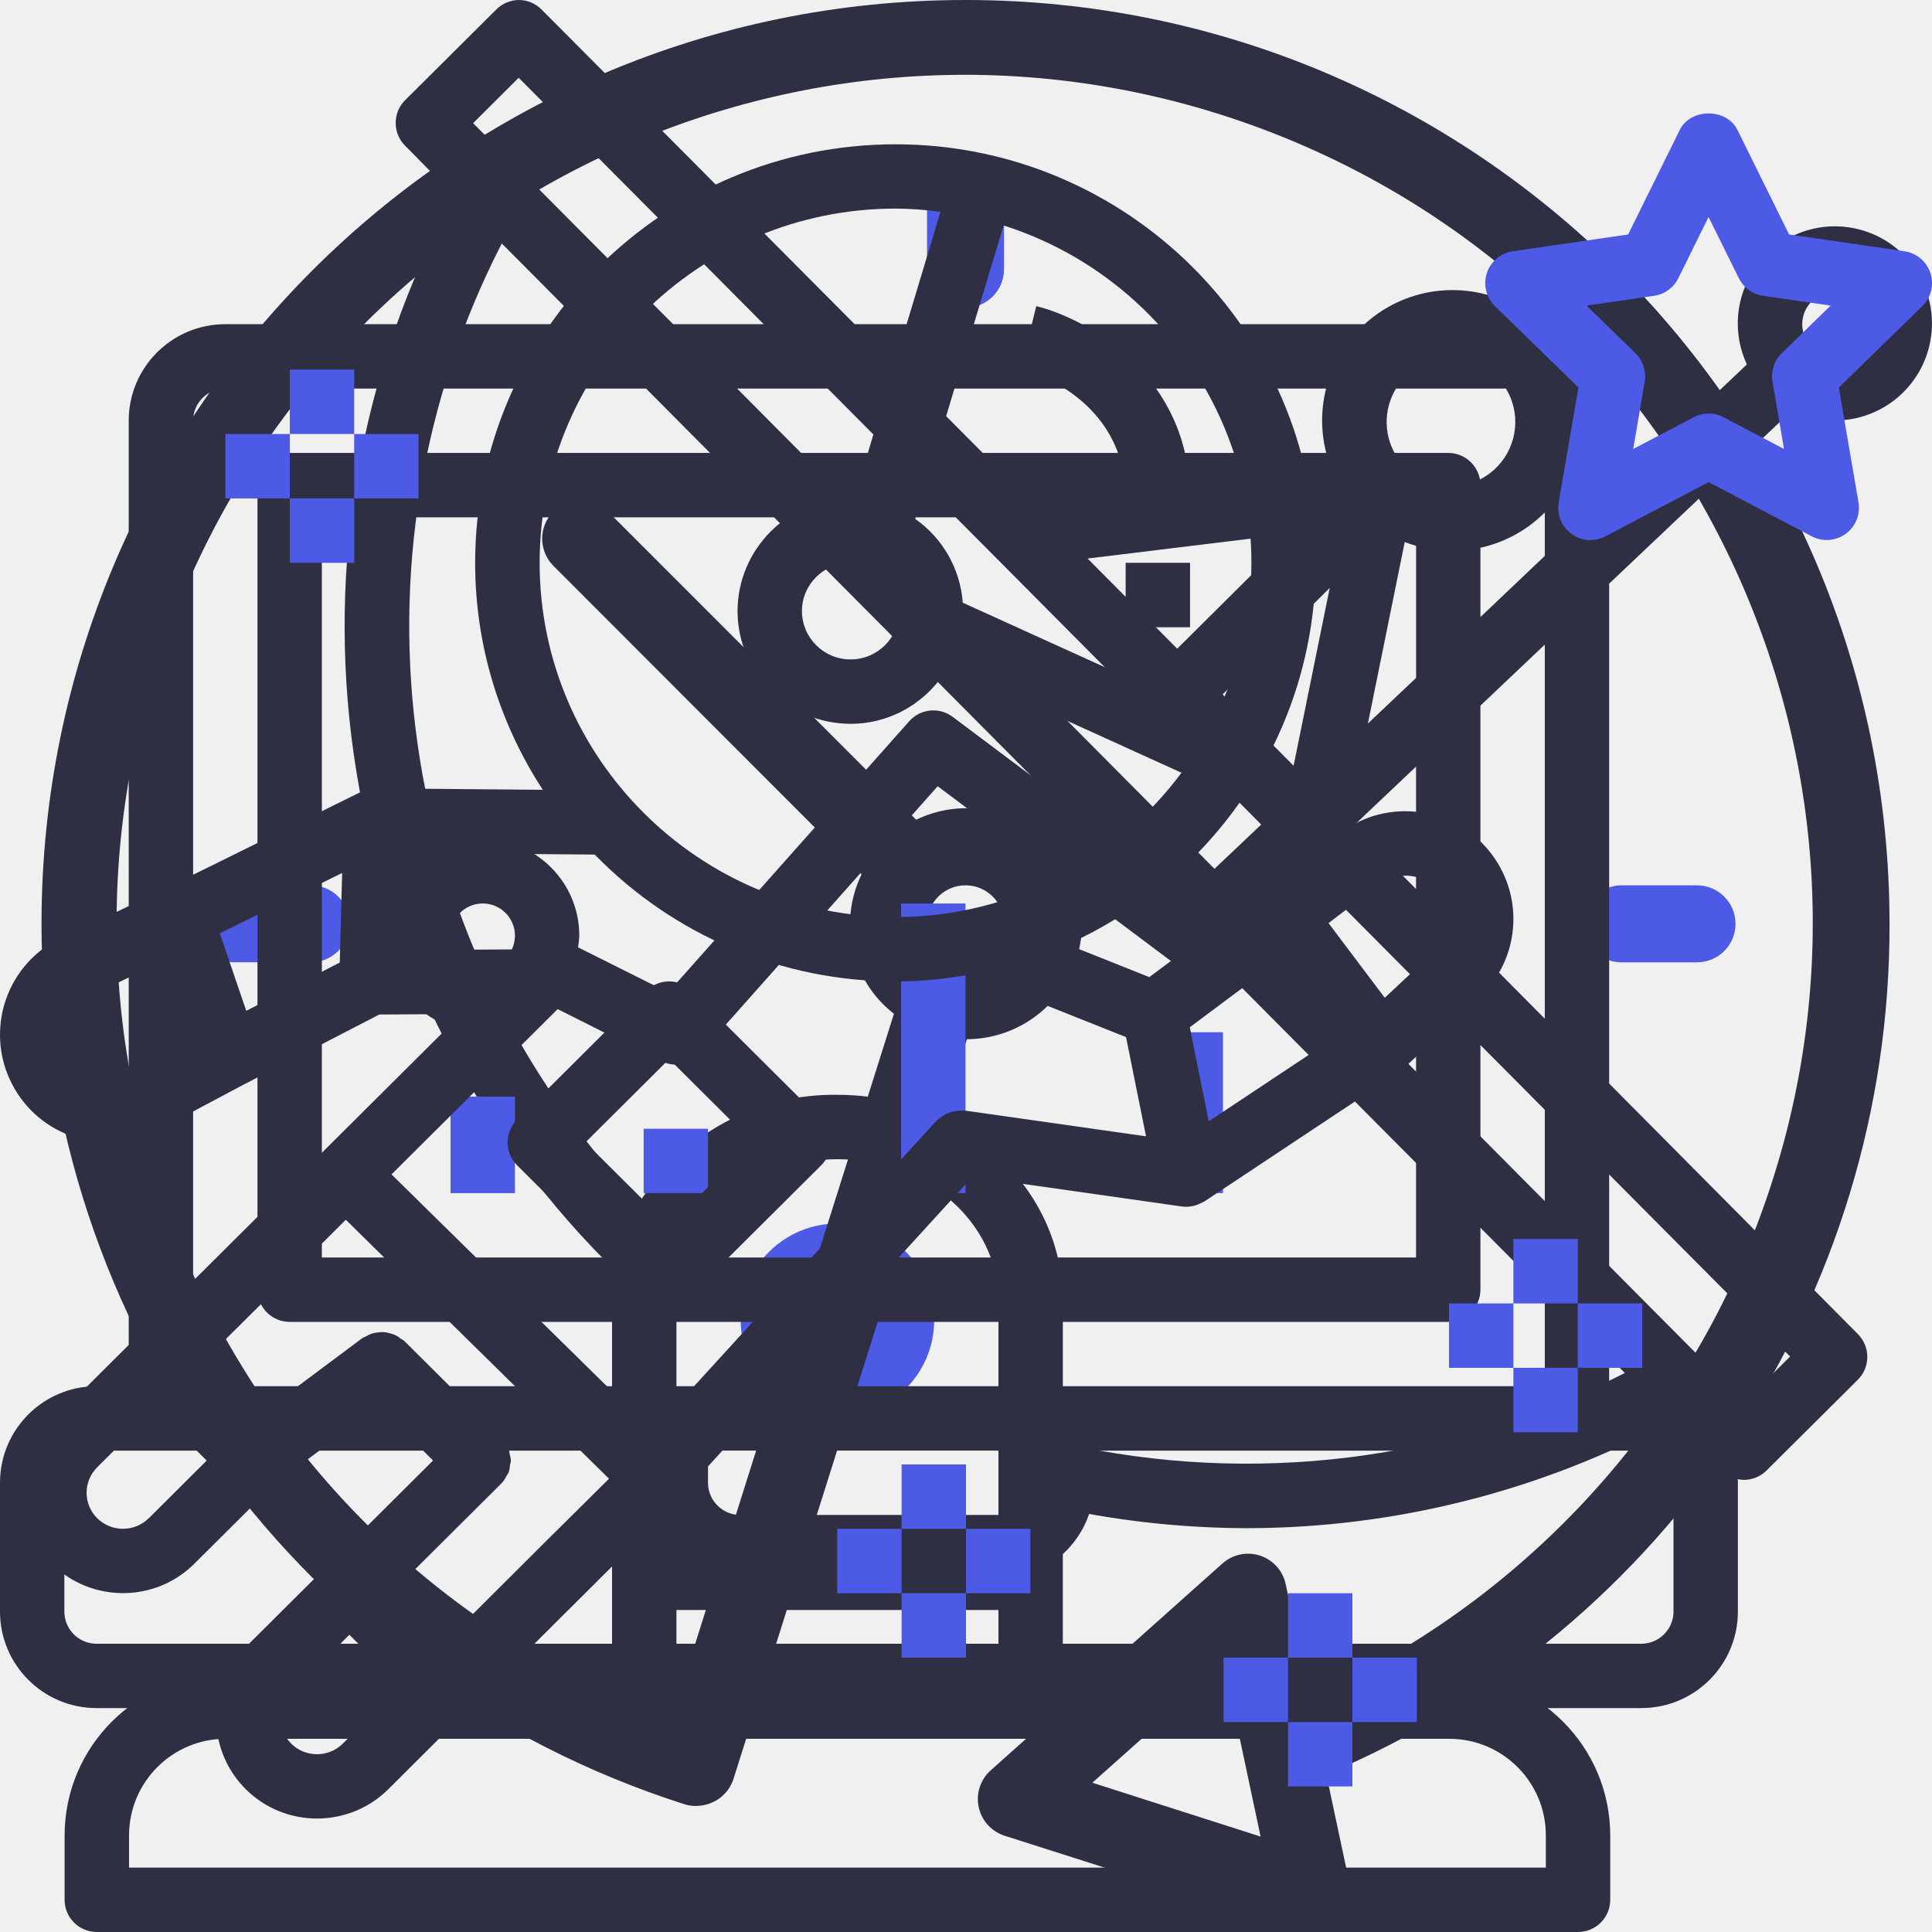
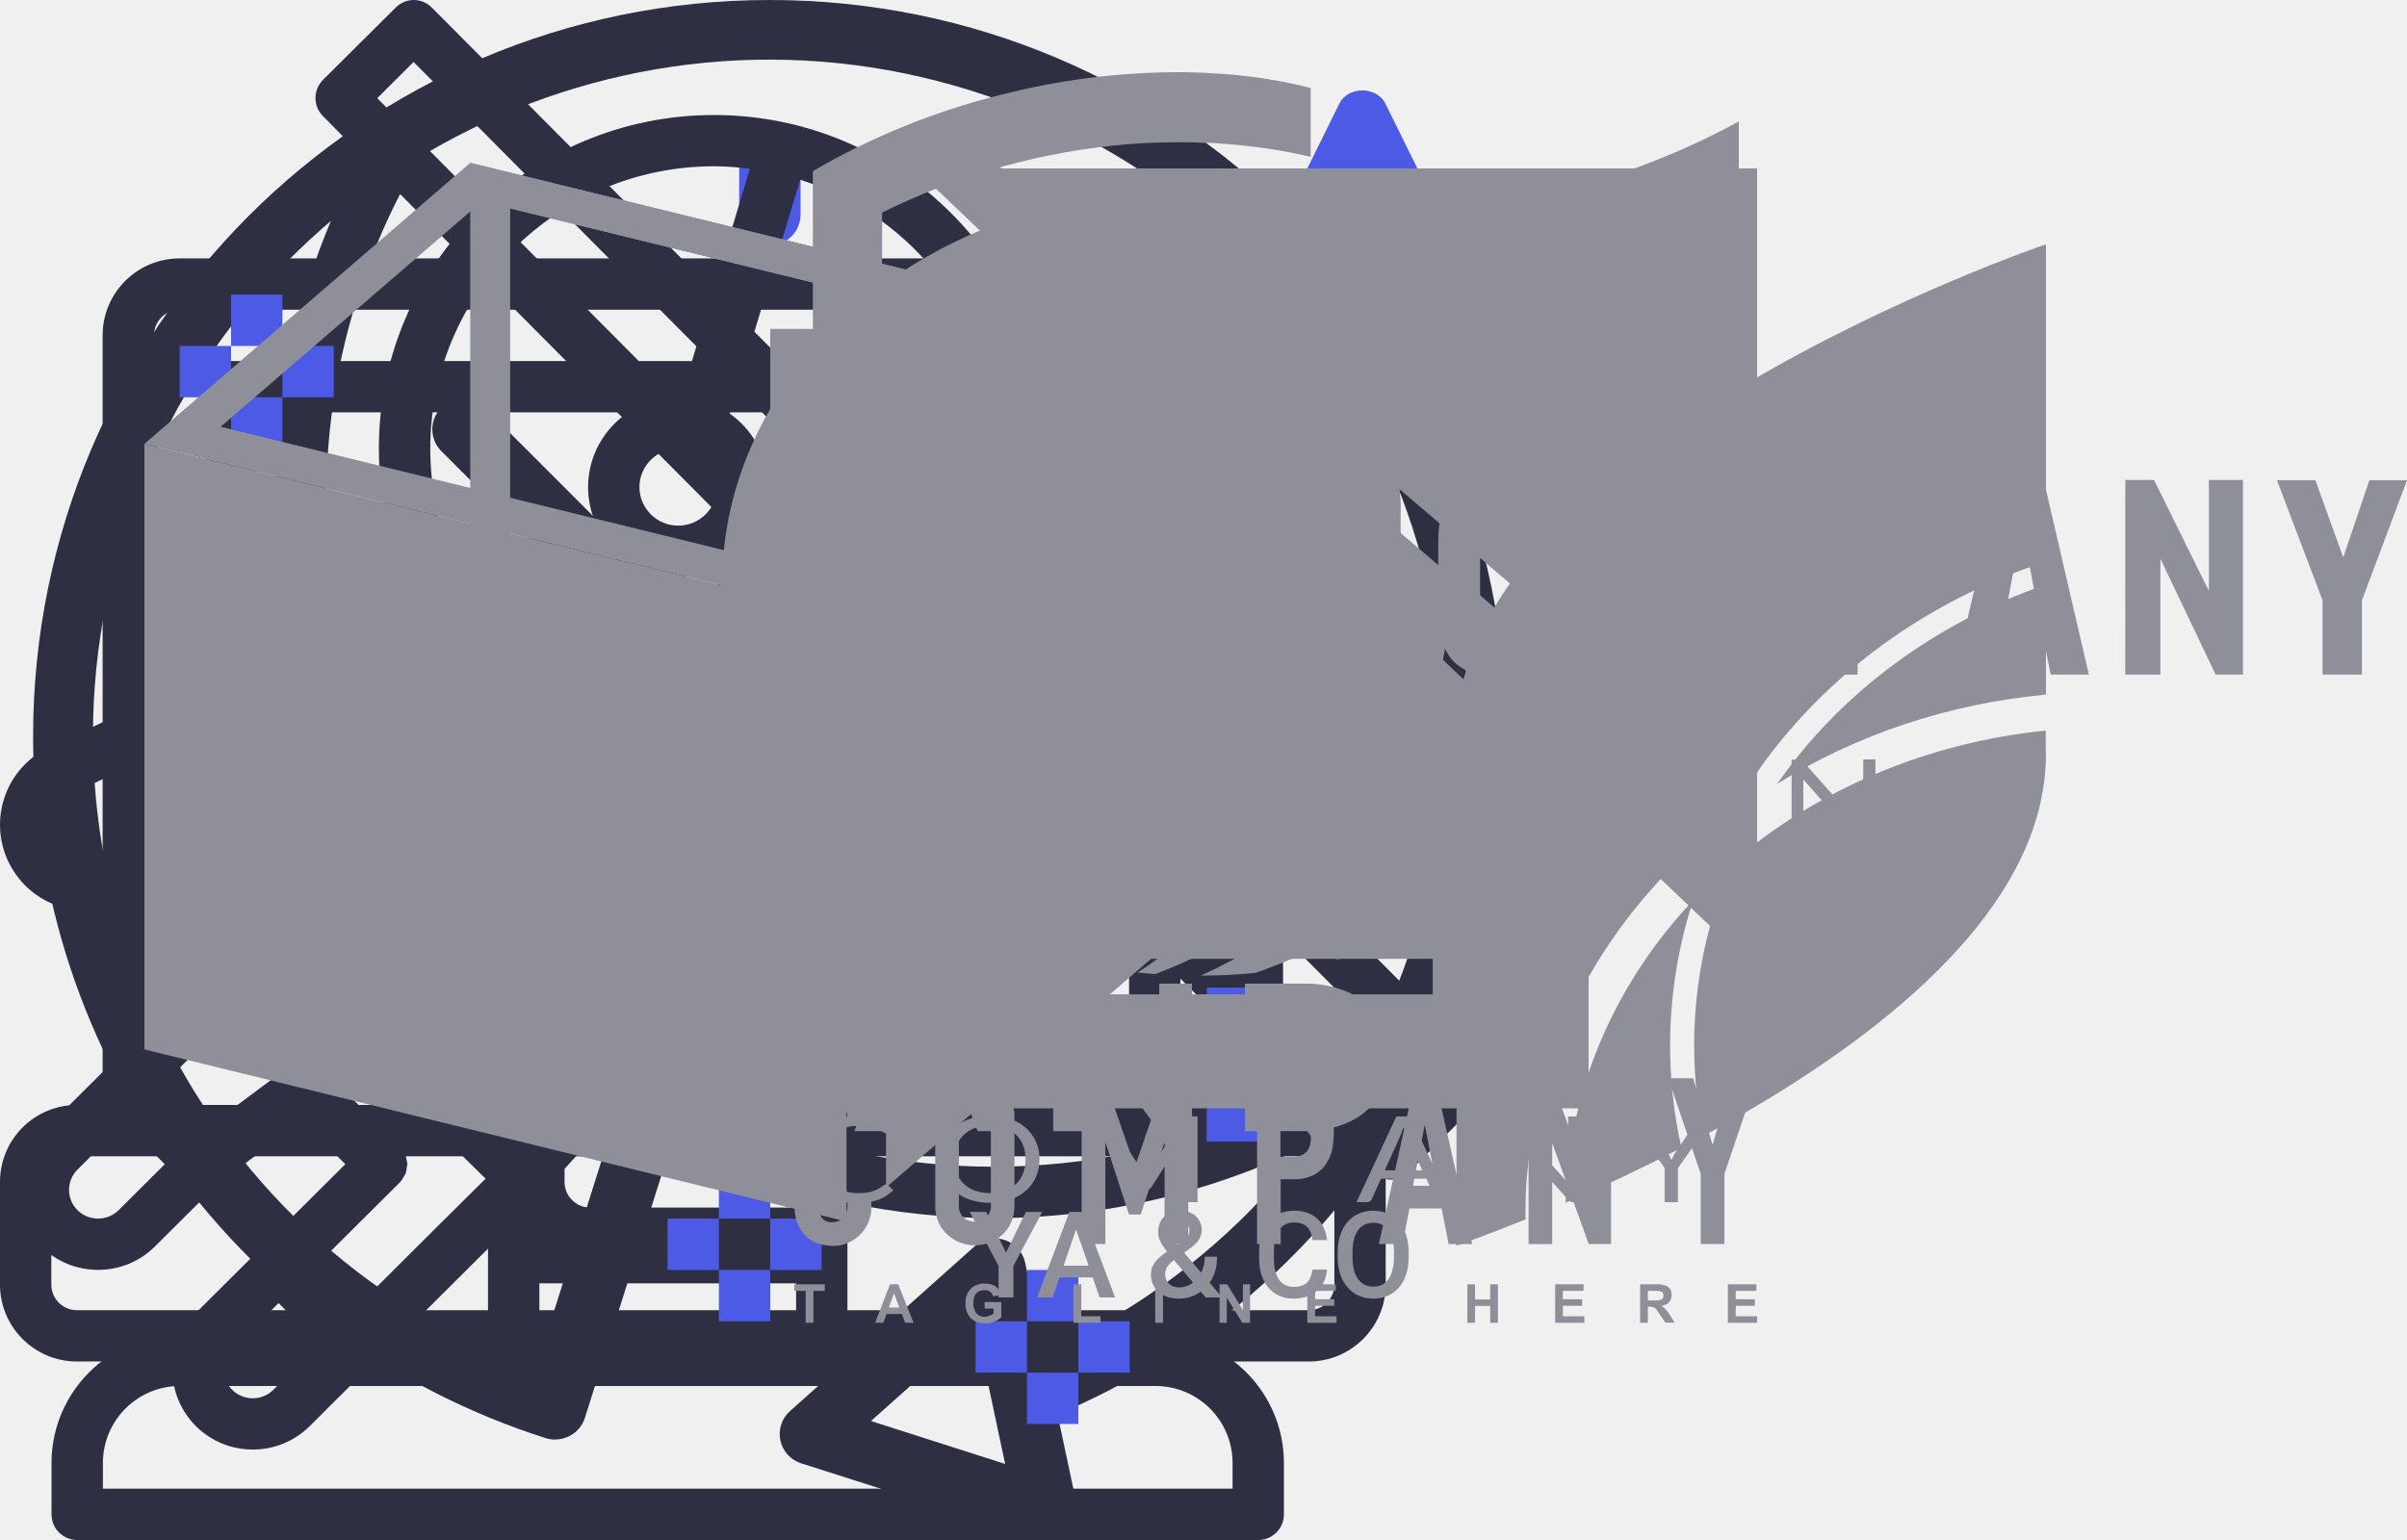
<svg xmlns="http://www.w3.org/2000/svg">
  <svg id="antene" width="64" height="64" fill="none">
    <path fill="#2E2F42" d="M61.546 44.195 44.66 27.185l1.874-9.23c.484.188.998.287 1.517.29h.013a4.318 4.318 0 1 0-4.017-2.87l-9.92 1.21L17.945.32a1.066 1.066 0 0 0-.753-.32c-.28.001-.548.113-.747.31L13.42 3.318a1.067 1.067 0 0 0 0 1.509l1.628 1.65a29.885 29.885 0 0 0 5.04 35.327c.084.081.183.147.291.195a6.192 6.192 0 0 0-.104 1.094v12.374h-12.8A5.34 5.34 0 0 0 2.14 60.8v2.133c0 .59.478 1.067 1.067 1.067h49.067c.589 0 1.067-.478 1.067-1.067V60.8a5.34 5.34 0 0 0-5.334-5.333h-12.8v-5.484c2.005.42 4.048.635 6.097.64a29.699 29.699 0 0 0 14.08-3.567l1.637 1.646c.198.202.469.318.753.32.28-.002.548-.113.746-.31l3.025-3.009a1.067 1.067 0 0 0 0-1.508ZM46.56 12.466a2.133 2.133 0 1 1 1.503 3.646h-.006a2.133 2.133 0 0 1-1.493-3.646h-.004Zm-2.511 7.01-1.197 5.89-2.351-2.364 3.548-3.527Zm-1.212-1.804-3.84 3.817-2.97-2.987 6.81-.83ZM48.008 57.6a3.2 3.2 0 0 1 3.2 3.2v1.067H4.275V60.8a3.2 3.2 0 0 1 3.2-3.2h40.533Zm-14.933-4.267v2.134H22.408v-2.134h10.667ZM22.408 51.2v-8.107c0-2.587 2.393-4.693 5.333-4.693 2.941 0 5.334 2.106 5.334 4.693V51.2H22.408Zm12.8-3.392v-4.715c0-3.764-3.35-6.826-7.466-6.826a7.6 7.6 0 0 0-6.563 3.572 27.739 27.739 0 0 1-4.557-31.774l37.204 37.417a27.642 27.642 0 0 1-18.618 2.326Zm22.578-1.367-1.503-1.512L17.181 5.591 15.672 4.08l1.51-1.504 15.87 15.96c.007 0 .011.013.019.019L59.3 44.937l-1.514 1.504Z" />
    <path fill="#4D5AE5" d="M27.751 40.533h-.01a3.2 3.2 0 0 0-.01 6.4h.01a3.2 3.2 0 0 0 .01-6.4Zm.747 3.957a1.067 1.067 0 0 1-1.818-.762 1.068 1.068 0 0 1 1.061-1.061 1.067 1.067 0 0 1 .747 1.823h.01Z" />
  </svg>
  <svg id="clock" width="64" height="64" fill="none">
    <g clip-path="url(#a)">
      <path fill="#2E2F42" d="M62.593 30.602C62.59 13.698 48.883-.003 31.977 0 15.073.003 1.372 13.71 1.375 30.616a30.61 30.61 0 0 0 21.299 29.152c.12.038.247.058.373.057.242 0 .478-.065.685-.187.27-.16.472-.414.567-.713l7.73-24.5a3.826 3.826 0 1 0-1.68-7.27L20.137 16.942a1.275 1.275 0 0 0-1.803 1.804l10.207 10.218a3.752 3.752 0 0 0 1.072 4.618l-7.365 23.346C7.692 51.566.239 35.42 5.601 20.864 10.963 6.31 27.11-1.145 41.665 4.217 56.22 9.58 63.673 25.726 58.312 40.281a28.087 28.087 0 0 1-14.925 15.947l-.796-3.749a1.275 1.275 0 0 0-2.096-.687l-7.674 6.851a1.275 1.275 0 0 0 .462 2.169l9.797 3.127a1.275 1.275 0 0 0 1.638-1.48l-.782-3.678a30.51 30.51 0 0 0 18.657-28.178Zm-30.609-1.275a1.276 1.276 0 1 1 0 2.552 1.276 1.276 0 0 1 0-2.552Zm4.201 29.728 4.368-3.896 1.206 5.68-5.574-1.784Z" />
      <path fill="#4D5AE5" d="M30.709 6.37v2.55a1.275 1.275 0 1 0 2.55 0V6.37a1.276 1.276 0 0 0-2.55 0ZM7.752 29.327a1.275 1.275 0 0 0 0 2.55h2.55a1.275 1.275 0 1 0 0-2.55h-2.55ZM56.216 31.878a1.275 1.275 0 1 0 0-2.55h-2.55a1.276 1.276 0 0 0 0 2.55h2.55Z" />
    </g>
    <defs>
      <clipPath id="a">
        <path fill="#fff" d="M0 0h64v64H0z" />
      </clipPath>
    </defs>
  </svg>
  <svg id="diagrame" width="64" height="64" fill="none">
    <g clip-path="url(#a)">
      <path fill="#4D5AE5" d="M29.851 29.93h2.132v9.594h-2.132V29.93ZM38.38 34.194h2.132v5.33H38.38v-5.33ZM21.322 37.392h2.132v2.132h-2.132v-2.132ZM14.925 36.326h2.133v3.198h-2.133v-3.198Z" />
      <path fill="#2E2F42" d="M3.198 56.582h51.173a3.198 3.198 0 0 0 3.199-3.198v-4.265a3.198 3.198 0 0 0-3.199-3.198h-1.066V19.334l6.056-5.736a3.216 3.216 0 1 0-1.493-1.526l-4.563 4.325v-2.46a3.198 3.198 0 0 0-3.198-3.198H7.463a3.198 3.198 0 0 0-3.199 3.199V45.92H3.198A3.198 3.198 0 0 0 0 49.119v4.265a3.198 3.198 0 0 0 3.198 3.198Zm57.57-46.909a1.066 1.066 0 1 1 0 2.133 1.066 1.066 0 0 1 0-2.133ZM6.397 13.938c0-.59.477-1.067 1.066-1.067h42.644c.589 0 1.066.478 1.066 1.067v4.477l-2.132 2.026V16.07c0-.589-.477-1.066-1.066-1.066H9.595c-.589 0-1.066.477-1.066 1.066v26.652c0 .59.477 1.067 1.066 1.067h38.38c.589 0 1.066-.478 1.066-1.067V23.374l2.132-2.02V45.92H6.397V13.938Zm9.595 13.859a3.198 3.198 0 1 0 2.214 5.497l3.706 1.86c.43.215.953.114 1.273-.246l7.877-8.863 7.744 5.803c.416.311.996.278 1.372-.079l6.73-6.375v16.262H10.662v-24.52H46.91v5.32L39.366 29.6l-7.81-5.855a1.067 1.067 0 0 0-1.435.145l-7.986 8.985-2.986-1.493c.022-.128.036-.257.041-.387a3.199 3.199 0 0 0-3.198-3.198Zm1.066 3.198a1.066 1.066 0 1 1-2.133 0 1.066 1.066 0 0 1 2.133 0Zm6.396 17.058h10.661v1.066c0 .589-.477 1.066-1.066 1.066H24.52a1.066 1.066 0 0 1-1.066-1.066v-1.066ZM2.132 49.12c0-.589.478-1.066 1.066-1.066h18.124v1.066a3.198 3.198 0 0 0 3.198 3.199h8.53a3.198 3.198 0 0 0 3.198-3.199v-1.066H54.37c.59 0 1.067.477 1.067 1.066v4.265c0 .588-.478 1.066-1.067 1.066H3.198a1.066 1.066 0 0 1-1.066-1.066v-4.265Z" />
    </g>
    <defs>
      <clipPath id="a">
        <path fill="#fff" d="M0 0h64v64H0z" />
      </clipPath>
    </defs>
  </svg>
  <svg id="astronaut" width="64" height="64" fill="none">
    <path fill="#4D5AE5" d="M63.948 9.048a1.068 1.068 0 0 0-.86-.725l-3.822-.556-1.71-3.462c-.358-.73-1.553-.73-1.912 0l-1.71 3.462-3.82.556a1.067 1.067 0 0 0-.592 1.819l2.765 2.695-.653 3.806c-.068.4.096.804.424 1.043.332.241.765.271 1.124.081L56.6 15.97l3.417 1.797a1.068 1.068 0 0 0 1.548-1.124l-.652-3.806 2.766-2.695a1.07 1.07 0 0 0 .27-1.094Zm-4.926 2.654c-.25.244-.366.598-.306.944l.382 2.228-2.001-1.051a1.064 1.064 0 0 0-.994 0l-2.001 1.051.381-2.228a1.068 1.068 0 0 0-.306-.944l-1.62-1.579 2.238-.325c.348-.05.647-.269.803-.584l1-2.026L57.6 9.214c.156.315.456.534.804.584l2.237.325-1.618 1.579ZM52.267 41.044h-2.134v2.134h2.134v-2.134ZM52.267 45.311h-2.134v2.134h2.134V45.31Z" />
    <path fill="#4D5AE5" d="M54.4 43.178h-2.133v2.133H54.4v-2.133ZM50.134 43.178H48v2.133h2.134v-2.133ZM44.8 52.778h-2.133v2.133H44.8v-2.133ZM44.8 57.045h-2.133v2.133H44.8v-2.133ZM46.934 54.911H44.8v2.134h2.134V54.91Z" />
    <path fill="#4D5AE5" d="M42.667 54.911h-2.134v2.134h2.134V54.91ZM32 48.511h-2.133v2.134H32V48.51ZM32 52.778h-2.133v2.133H32v-2.133ZM34.133 50.645H32v2.133h2.133v-2.133ZM29.867 50.645h-2.134v2.133h2.134v-2.133ZM11.733 12.244H9.6v2.133h2.133v-2.133ZM11.733 16.51H9.6v2.134h2.133v-2.133ZM13.866 14.377h-2.133v2.134h2.133v-2.134ZM9.6 14.377H7.466v2.134H9.6v-2.134Z" />
    <path fill="#2E2F42" d="M49.43 28.319a3.548 3.548 0 0 0-2.377-1.41 3.553 3.553 0 0 0-2.68.705l-2.503 1.919h-.001l-3.796 2.835-2.715-1.082c4.842-2.172 8.227-7.016 8.227-12.64C43.585 11 37.34 4.78 29.663 4.78 21.986 4.78 15.74 11 15.74 18.646c0 2.771.828 5.348 2.24 7.517l-5.528-.048h-.01c-.017 0-.03.009-.047.01-.105.004-.209.025-.31.061-.026.01-.052.015-.077.027-.013.005-.025.006-.038.013l-6.466 3.193h-.002l-3.787 1.822a.82.82 0 0 0-.126.07A3.56 3.56 0 0 0 .393 35.9c.44.858 1.19 1.49 2.112 1.779a3.558 3.558 0 0 0 2.757-.257l2.776-1.476 4.528-2.339 2.714-.015-10.884 10.83c0 .002-.002.002-.003.003l-2.677 2.666a3.298 3.298 0 0 0-.98 2.356c0 .89.347 1.727.98 2.357.65.647 1.504.97 2.358.97.856 0 1.709-.323 2.36-.97l2.629-2.617 3.481-2.6 1.802 1.794-3.523 3.508-.003.003-2.678 2.666a3.298 3.298 0 0 0-.98 2.355c0 .89.348 1.727.98 2.358.65.646 1.505.97 2.36.97.854 0 1.71-.324 2.36-.97l2.679-2.667 4.285-4.266c0-.002 0-.003.002-.004l2.019-2-.008-.007c.013-.013.031-.017.044-.031L32.215 38.98l6.942.987a1.052 1.052 0 0 0 .525-.066c.035-.013.066-.03.1-.047.038-.019.078-.03.114-.054l6.427-4.267c.024-.016.036-.041.059-.059.025-.02.057-.028.08-.05l2.544-2.383a3.558 3.558 0 0 0 .423-4.723ZM4.26 35.54c-.346.186-.74.223-1.116.104a1.43 1.43 0 0 1-.425-2.52l2.628-1.264.632 1.849.266.776L4.26 35.54Zm6.995-3.655-3.097 1.6-.51-1.494-.367-1.073 4.053-2-.079 2.967Zm30.199-13.241c0 1.837-.438 3.57-1.198 5.119l-8.363-3.798a3.722 3.722 0 0 0-1.576-2.776l2.928-9.72C38 8.98 41.454 13.416 41.454 18.643Zm-23.578 0c0-6.47 5.289-11.734 11.789-11.734.506 0 1 .043 1.49.105l-2.864 9.507c-.038 0-.075-.011-.114-.011a3.744 3.744 0 0 0-3.745 3.733 3.744 3.744 0 0 0 3.745 3.733c1.389 0 2.589-.766 3.236-1.889l7.725 3.51c-2.15 2.893-5.59 4.78-9.473 4.78-6.5 0-11.789-5.265-11.789-11.734Zm11.913 1.6c0 .882-.724 1.6-1.612 1.6a1.608 1.608 0 0 1-1.612-1.6c0-.882.723-1.6 1.612-1.6.888 0 1.612.718 1.612 1.6ZM4.929 50.292a1.217 1.217 0 0 1-1.708.002 1.187 1.187 0 0 1 0-1.689l1.924-1.917 1.702 1.695-1.917 1.91Zm6.428 7.467a1.216 1.216 0 0 1-1.71.002 1.188 1.188 0 0 1 0-1.689l1.926-1.918.805.801.898.894-1.919 1.91Zm6.964-6.937-.004.002-3.53 3.52-.805-.801-.898-.894 3.527-3.51v-.002s.002 0 .003-.002c.08-.08.13-.176.18-.27.013-.028.04-.052.052-.08.033-.083.038-.171.05-.258.007-.049.028-.095.028-.145 0-.071-.025-.14-.04-.211-.013-.064-.013-.13-.037-.191-.04-.1-.11-.189-.183-.275-.02-.024-.027-.054-.05-.076h-.001l-.002-.004-3.214-3.2c-.034-.034-.078-.048-.116-.077a1.026 1.026 0 0 0-.174-.115.99.99 0 0 0-.187-.065 1.024 1.024 0 0 0-.206-.04 1.035 1.035 0 0 0-.19.01 1.068 1.068 0 0 0-.209.04.987.987 0 0 0-.188.09c-.04.022-.085.03-.122.057l-3.547 2.648-1.801-1.794 4.798-4.773 8.72 8.578-1.854 1.838Zm13.637-14.034c-.03-.004-.06.008-.09.006a1.044 1.044 0 0 0-.23.014.983.983 0 0 0-.37.136c-.06.036-.114.075-.166.123-.026.022-.057.033-.08.058l-9.397 10.292-8.656-8.514 5.666-5.636a1.068 1.068 0 0 0-.759-1.822l-4.437.026.055-3.215 6.208.053a13.897 13.897 0 0 0 9.963 4.202c.875 0 1.728-.09 2.559-.245.08.064.159.129.26.17l4.818 1.92.305 1.516.357 1.77-6.006-.854Zm8.083.357-.627-3.116 2.893-2.16.758 1.005 1.136 1.508-4.16 2.763Zm7.507-5.662-1.676 1.57-1.862-2.473 1.663-1.274c.31-.24.701-.336 1.085-.286.387.054.728.256.96.568.434.584.36 1.398-.17 1.895Z" />
    <path fill="#2E2F42" d="m27.204 37.088-4.286-4.267a1.066 1.066 0 0 0-1.505 0l-4.285 4.267a1.072 1.072 0 0 0 0 1.513l4.285 4.266a1.066 1.066 0 0 0 1.505 0l4.286-4.266a1.067 1.067 0 0 0 0-1.513Zm-5.038 3.518-2.773-2.762 2.773-2.761 2.775 2.761-2.775 2.762ZM34.328 10.142l-.515 2.071c.142.035 3.475.904 3.475 4.298h2.134c0-4.034-3.331-5.931-5.093-6.37ZM39.422 18.644h-2.133v2.134h2.133v-2.134Z" />
  </svg>
+   <svg id="client-1" width="104" height="56" fill="none">
+     <path fill="#8E8F99" fill-rule="evenodd" d="m38 7 7.008 6.676L32 13.67V46.06h34V33.676l7 6.669V7H38Zm27.692 25.892-19.87-18.93h19.87v18.93Zm-6.169 8.43H37.38V19.538h1.565v20.31h20.578v1.476Zm-17.727 10.74-.825-1.698h-.681l1.196 2.246v1.309h.617V52.61l1.197-2.246h-.679l-.825 1.697Zm3.042-1.698h.146l1.343 3.555h-.644l-.288-.832h-1.376l-.287.832h-.642l1.338-3.555H44.838Zm-.652 2.237h1.041l-.52-1.508-.52 1.508Zm4.296-.59a9.549 9.549 0 0 1-.077-.099 1.82 1.82 0 0 1-.213-.349.86.86 0 0 1-.075-.352c0-.185.038-.344.114-.478a.77.77 0 0 1 .325-.308c.14-.073.304-.11.49-.11.181 0 .337.037.467.11a.766.766 0 0 1 .35.984.896.896 0 0 1-.17.254 1.729 1.729 0 0 1-.248.218l-.247.18.704.83a1.407 1.407 0 0 0 .153-.664h.508c0 .173-.017.336-.051.49a1.523 1.523 0 0 1-.26.587l.52.615h-.68l-.207-.243a1.384 1.384 0 0 1-.364.2 1.624 1.624 0 0 1-.552.092c-.236 0-.44-.043-.613-.13a.97.97 0 0 1-.4-.356.975.975 0 0 1-.14-.52c0-.145.03-.272.09-.38.061-.111.143-.214.247-.309.096-.087.206-.174.33-.261Zm.292.358-.074.053a.914.914 0 0 0-.193.203.59.59 0 0 0-.034.6.515.515 0 0 0 .198.203.65.65 0 0 0 .32.074c.135 0 .266-.03.393-.09a1.06 1.06 0 0 0 .18-.113l-.79-.93Zm.14-.65.218-.146a.791.791 0 0 0 .22-.2.444.444 0 0 0 .066-.25.354.354 0 0 0-.374-.342.362.362 0 0 0-.339.21.502.502 0 0 0 .015.435c.037.077.088.157.154.242l.04.052Zm6.22 1.043h-.611a1.108 1.108 0 0 1-.112.393.554.554 0 0 1-.247.242.925.925 0 0 1-.422.083.748.748 0 0 1-.369-.086.707.707 0 0 1-.254-.242 1.192 1.192 0 0 1-.146-.373 2.365 2.365 0 0 1-.047-.488v-.3c0-.19.017-.357.051-.504.036-.148.09-.272.16-.373a.69.69 0 0 1 .26-.23.809.809 0 0 1 .367-.078c.17 0 .309.03.415.088.105.057.185.14.239.25.055.108.091.24.107.392h.61a1.53 1.53 0 0 0-.2-.632 1.128 1.128 0 0 0-.454-.432 1.509 1.509 0 0 0-.717-.157c-.223 0-.424.04-.603.118-.178.078-.33.19-.457.34a1.532 1.532 0 0 0-.293.529c-.067.206-.1.438-.1.693v.296c0 .255.033.486.098.693.066.207.163.383.288.53.125.145.276.257.451.337.176.078.374.117.594.117.286 0 .53-.052.73-.156.2-.105.355-.247.466-.428.11-.182.176-.39.195-.622Zm3.39-.523v-.195c0-.268-.035-.509-.107-.72a1.56 1.56 0 0 0-.3-.545 1.277 1.277 0 0 0-.467-.344c-.18-.08-.38-.12-.6-.12-.218 0-.418.04-.598.12-.18.078-.335.193-.467.344-.13.15-.23.332-.302.545a2.241 2.241 0 0 0-.108.72v.195c0 .269.036.51.108.723a1.6 1.6 0 0 0 .307.544c.132.15.288.265.466.345.181.078.38.117.599.117.22 0 .42-.04.6-.117.18-.08.336-.195.464-.345.13-.15.23-.33.3-.544.07-.213.105-.454.105-.723Zm-.612-.2v.2c0 .199-.02.375-.059.528a1.159 1.159 0 0 1-.166.388.73.73 0 0 1-.268.237.813.813 0 0 1-.364.078.807.807 0 0 1-.362-.078.772.772 0 0 1-.273-.237 1.167 1.167 0 0 1-.171-.388 2.144 2.144 0 0 1-.059-.528v-.2c0-.198.02-.373.059-.525.04-.153.095-.28.168-.383a.728.728 0 0 1 .271-.234.787.787 0 0 1 .362-.081c.135 0 .256.027.364.08.107.053.197.13.27.235.075.102.132.23.169.383.04.152.059.327.059.525Z" clip-rule="evenodd" />
+   </svg>
+   <svg id="client-2" width="104" height="56" fill="none">
+     <path fill="#8E8F99" fill-rule="evenodd" d="M50.114 5.935h-.137c-.21-.013-.42-.018-.63-.023h-.455c-.397 0-.802.01-1.204.03a.625.625 0 0 0-.091 0A28.275 28.275 0 0 0 37.08 8.625l-.432.208v22.142l1.012-.344c.888-.305 1.834-.58 2.813-.834a34.329 34.329 0 0 1 8.095-1.075v2.909c-.362.002-.713.012-1.065.03h-.084a32.36 32.36 0 0 0-6.228.956 31.635 31.635 0 0 0-7.42 2.892V7.112a29.727 29.727 0 0 1 7.785-3.166A29.793 29.793 0 0 1 48.892 3h.427c.511.013 1.01.036 1.478.071 1.233.087 2.456.282 3.655.583v2.863a22.623 22.623 0 0 0-3.541-.534l-.073-.006c-.247-.021-.494-.042-.724-.042Zm5.039 2.926c.635.049 1.293.072 1.958.072a31.467 31.467 0 0 0 7.713-.99A31.777 31.777 0 0 0 72.24 5.05v27.89a29.815 29.815 0 0 1-7.786 3.166 29.943 29.943 0 0 1-7.337.944 22.405 22.405 0 0 1-5.565-.656V8.322c.43.1.873.191 1.323.267.739.125 1.518.216 2.277.272Zm14.194.217-1.012.34c-.93.313-1.87.593-2.813.842a34.263 34.263 0 0 1-8.406 1.078c-.66 0-1.267-.018-1.854-.056l-.807-.053V34.006l.693.06c.642.057 1.305.085 1.973.085a26.884 26.884 0 0 0 6.62-.857 27.764 27.764 0 0 0 5.174-1.86l.432-.208V9.078Z" clip-rule="evenodd" />
+     <path fill="#8E8F99" d="M35.737 45.212a1.491 1.491 0 0 0-1.126-.455 1.672 1.672 0 0 0-.65.122 1.464 1.464 0 0 0-.832.842c-.08.2-.119.413-.116.628v3.794c-.01.267.042.533.149.778.09.195.219.368.38.509.151.127.329.22.52.27.185.051.376.078.567.078.211.002.42-.043.612-.132a1.6 1.6 0 0 0 .96-1.465v-.424h-.993v.338a.88.88 0 0 1-.058.338.608.608 0 0 1-.144.214.697.697 0 0 1-.415.145.503.503 0 0 1-.465-.204.898.898 0 0 1-.132-.508v-3.538c-.006-.196.036-.39.122-.567a.507.507 0 0 1 .485-.229.527.527 0 0 1 .443.214.806.806 0 0 1 .164.509v.328h.982v-.387a1.79 1.79 0 0 0-.121-.664 1.56 1.56 0 0 0-.332-.534ZM41.629 45.17a1.765 1.765 0 0 0-1.128-.418c-.202 0-.403.037-.592.107A1.56 1.56 0 0 0 39 45.7c-.1.231-.15.482-.145.735v3.638c-.007.256.043.51.145.745.09.196.22.37.384.509.152.14.33.25.524.32.19.07.39.106.592.107a1.714 1.714 0 0 0 1.128-.427c.158-.142.285-.315.374-.509.102-.234.151-.489.145-.745v-3.639a1.77 1.77 0 0 0-.145-.734 1.641 1.641 0 0 0-.374-.532Zm-.463 4.904a.656.656 0 0 1-.197.527.727.727 0 0 1-.934 0 .65.65 0 0 1-.197-.527v-3.639a.653.653 0 0 1 .197-.526.726.726 0 0 1 .934 0 .652.652 0 0 1 .197.526v3.64ZM49.367 51.7v-6.89h-.953l-1.253 3.647h-.017l-1.263-3.646h-.943v6.888h.984v-4.19h.018l.963 2.962h.491l.971-2.962h.018v4.19h.984ZM54.958 45.294c-.151-.17-.343-.3-.556-.377a2.184 2.184 0 0 0-.714-.107h-1.462v6.89h.982v-2.691h.505c.307.014.611-.051.886-.188a1.43 1.43 0 0 0 .539-.527c.113-.183.19-.387.225-.6a4.9 4.9 0 0 0 .053-.783c.01-.33-.023-.662-.096-.984a1.466 1.466 0 0 0-.362-.633Zm-.506 2.1a.867.867 0 0 1-.091.359.552.552 0 0 1-.253.241 1.006 1.006 0 0 1-.463.087h-.448v-2.342h.506a.942.942 0 0 1 .443.086.556.556 0 0 1 .23.254c.054.121.083.252.086.384v.458c0 .16.01.326 0 .473h-.01ZM59.608 44.81h-.805l-1.518 6.89h.982l.288-1.48h1.339l.288 1.48h.981l-1.555-6.89Zm-.906 4.471.483-2.497h.018l.48 2.497h-.981ZM65.95 48.96h-.018l-1.482-4.15h-.944v6.89h.981v-4.143h.02l1.5 4.142h.924v-6.888h-.981v4.15ZM71.948 44.81l-.79 2.74h-.02l-.79-2.74H69.31l1.348 3.978v2.911h.982v-2.911l1.348-3.977h-1.04ZM33 53.645h.473v1.327h.321v-1.328h.47v-.272H33v.273ZM36.977 53.372l-.62 1.6h.341l.132-.364h.638l.136.364h.35l-.636-1.6h-.341Zm-.05.967.217-.593.217.593h-.435ZM40.908 54.382h.37v.206a.613.613 0 0 1-.38.135.404.404 0 0 1-.34-.153.67.67 0 0 1-.118-.417c0-.356.154-.534.46-.534a.337.337 0 0 1 .362.255l.316-.062c-.068-.312-.293-.47-.678-.47a.804.804 0 0 0-.559.206.78.78 0 0 0-.23.615.872.872 0 0 0 .205.6.776.776 0 0 0 .607.235.96.96 0 0 0 .678-.255v-.63h-.693v.27ZM44.923 53.372h-.324v1.6h1.12V54.7h-.796v-1.328ZM48.318 53.372h-.324v1.6h.324v-1.6ZM51.636 54.44l-.655-1.068h-.313v1.6h.3v-1.045l.643 1.045h.322v-1.6h-.297v1.069ZM54.637 54.267h.797v-.272h-.797v-.35h.857v-.273h-1.181v1.6h1.214V54.7h-.89v-.433ZM61.912 54.003h-.63v-.63h-.32v1.599h.32v-.7h.63v.7h.322v-1.6h-.322v.631ZM64.93 54.267h.8v-.272h-.8v-.35h.86v-.273H64.61v1.6h1.212V54.7h-.89v-.433ZM69.023 54.268c.279-.044.42-.191.42-.445a.383.383 0 0 0-.157-.356.904.904 0 0 0-.468-.094h-.678v1.599h.322v-.669h.063a.431.431 0 0 1 .2.036c.047.029.086.069.114.117l.349.508h.384l-.195-.312a1.115 1.115 0 0 0-.354-.384Zm-.324-.222h-.237v-.401h.253a.84.84 0 0 1 .326.038.21.21 0 0 1-.015.325.913.913 0 0 1-.327.038ZM72.11 54.267h.796v-.272h-.796v-.35h.86v-.273h-1.184v1.6H73V54.7h-.89v-.433Z" />
+   </svg>
+   <svg id="client-3" width="104" height="56" fill="none">
+     <path fill="#8E8F99" d="M36.81 49.223a.14.14 0 0 1 .046.01.121.121 0 0 1 .04.023l.22.208a1.818 1.818 0 0 1-.62.394c-.28.1-.58.148-.881.141a2.378 2.378 0 0 1-.829-.132 1.823 1.823 0 0 1-.623-.372 1.667 1.667 0 0 1-.403-.576 1.89 1.89 0 0 1-.141-.738 1.763 1.763 0 0 1 .152-.741c.096-.214.242-.41.428-.575.188-.163.413-.29.662-.376.272-.09.561-.134.853-.132.27-.005.54.036.792.12.219.082.42.194.594.333l-.185.222a.179.179 0 0 1-.047.04.129.129 0 0 1-.075.017.183.183 0 0 1-.08-.024l-.1-.059-.137-.075a1.604 1.604 0 0 0-.436-.133 1.96 1.96 0 0 0-.329-.023 1.81 1.81 0 0 0-.613.099 1.412 1.412 0 0 0-.48.278c-.138.129-.244.28-.312.444a1.47 1.47 0 0 0-.113.585 1.5 1.5 0 0 0 .113.594 1.26 1.26 0 0 0 .765.715c.18.064.373.096.568.094.113.002.226-.005.337-.019a1.35 1.35 0 0 0 .729-.304.175.175 0 0 1 .105-.038ZM43.186 48.18c.004.25-.047.5-.149.734-.09.213-.231.407-.416.57-.184.162-.406.29-.652.373a2.732 2.732 0 0 1-1.678 0 1.944 1.944 0 0 1-.65-.375 1.67 1.67 0 0 1-.419-.575 1.884 1.884 0 0 1 0-1.47c.094-.214.237-.41.42-.578.185-.157.406-.28.649-.36.54-.18 1.138-.18 1.678 0 .245.085.467.212.651.375a1.689 1.689 0 0 1 .566 1.306Zm-.58 0c.005-.2-.03-.4-.104-.59a1.212 1.212 0 0 0-.762-.719 1.972 1.972 0 0 0-1.22 0 1.316 1.316 0 0 0-.467.279 1.184 1.184 0 0 0-.298.44c-.14.385-.14.796 0 1.18.062.163.164.313.298.441.13.12.29.215.467.276.393.126.826.126 1.22 0 .177-.061.337-.156.466-.276.133-.128.233-.279.296-.441.074-.19.11-.39.104-.59ZM47.536 48.799l.058.132c.023-.047.042-.09.064-.132.021-.045.045-.088.072-.13l1.41-2.19c.028-.039.053-.062.08-.07a.386.386 0 0 1 .116-.011h.417v3.563h-.494v-2.73a.929.929 0 0 1 0-.123l-1.419 2.221a.205.205 0 0 1-.083.081.253.253 0 0 1-.121.03h-.08a.25.25 0 0 1-.122-.03.2.2 0 0 1-.082-.08l-1.46-2.236V49.954h-.478v-3.556h.417a.386.386 0 0 1 .116.012.155.155 0 0 1 .077.068l1.44 2.193a.75.75 0 0 1 .072.128ZM52.845 48.622v1.334h-.552v-3.558h1.23c.233-.004.465.022.688.078.179.043.344.118.486.221a.92.92 0 0 1 .276.35c.065.145.097.299.094.455a.991.991 0 0 1-.4.811 1.417 1.417 0 0 1-.49.235 2.37 2.37 0 0 1-.664.083l-.668-.01Zm0-.382h.668c.145.001.29-.017.428-.055a.94.94 0 0 0 .309-.153.673.673 0 0 0 .254-.535.592.592 0 0 0-.056-.29.687.687 0 0 0-.193-.243 1.202 1.202 0 0 0-.742-.191h-.668v1.467ZM60.264 49.961h-.436a.21.21 0 0 1-.121-.033.224.224 0 0 1-.072-.082l-.375-.861h-1.886l-.389.86a.196.196 0 0 1-.069.08.208.208 0 0 1-.124.036h-.436l1.656-3.564h.574l1.678 3.564Zm-2.732-1.323h1.557l-.657-1.45a2.332 2.332 0 0 1-.125-.335l-.063.186c-.02.057-.041.108-.06.15l-.652 1.45ZM62.65 46.414a.234.234 0 0 1 .082.064l2.416 2.686v-2.766h.494v3.563h-.276a.27.27 0 0 1-.114-.021.3.3 0 0 1-.088-.066l-2.412-2.684a.964.964 0 0 1 0 .123v2.648h-.494v-3.563h.292c.034-.001.068.004.1.016ZM69.71 48.544v1.415h-.552v-1.415l-1.526-2.146h.494a.201.201 0 0 1 .119.03c.03.023.055.05.074.08l.955 1.385a1.394 1.394 0 0 1 .168.316l.072-.153c.027-.056.059-.11.094-.163l.941-1.394a.376.376 0 0 1 .072-.076.187.187 0 0 1 .119-.035h.5l-1.53 2.156ZM47.263 40.417c.24.026.483.047.729.066 3.725-1.423 6.875-3.753 9.059-6.699 2.183-2.945 3.302-6.374 3.216-9.86l-4.104-3.507c.834 3.711.444 7.547-1.128 11.08-1.572 3.531-4.263 6.62-7.772 8.92Z" />
+     <path fill="#8E8F99" d="m45.797 40.254.11.019c3.75-2.292 6.61-5.492 8.208-9.187 1.599-3.695 1.863-7.714.758-11.539l-5.846-4.995c2.365 4.106 3.317 8.701 2.745 13.25-.572 4.55-2.644 8.868-5.974 12.452ZM65.625 28.042c-.993 3.83-3.406 7.284-6.879 9.85a21.958 21.958 0 0 1-3.268 2.004c2.828-.71 5.428-1.966 7.598-3.67 2.17-1.705 3.854-3.812 4.92-6.16l-2.37-2.024Z" />
+     <path fill="#8E8F99" d="m64.695 27.478-3.376-2.884c-.065 3.289-1.159 6.502-3.169 9.307-2.01 2.805-4.863 5.099-8.262 6.643h.017a22.4 22.4 0 0 0 2.266-.115c3.176-1.108 5.983-2.87 8.168-5.13 2.185-2.26 3.682-4.947 4.356-7.82ZM46.286 12.446 42.26 9c-3.6 1.189-6.697 3.278-8.884 5.995-2.188 2.718-3.364 5.936-3.375 9.234.014 3.643 1.449 7.18 4.08 10.048 2.63 2.868 6.305 4.905 10.442 5.789 3.694-3.846 5.857-8.597 6.174-13.564.317-4.967-1.228-9.89-4.41-14.056ZM74 26.948c-.015-4.324-2.031-8.466-5.61-11.523-3.577-3.057-8.426-4.78-13.486-4.793a21.774 21.774 0 0 0-6.838 1.087l24.659 21.068A14.086 14.086 0 0 0 74 26.947Z" />
+   </svg>
+   <svg id="client-5" width="104" height="56" fill="none">
+     <path fill="#8E8F99" d="M26.792 44.373c.245.274.376.616.37.968.012.229-.033.458-.132.67-.1.211-.25.4-.441.552a2.68 2.68 0 0 1-1.664.446H22v-6.132h2.865a2.647 2.647 0 0 1 1.588.407c.184.14.331.316.428.515.096.2.14.416.127.633.017.338-.101.67-.333.937a1.59 1.59 0 0 1-.871.48c.388.064.738.25.988.524Zm-3.431-.926h1.225c.278.019.554-.053.778-.203a.732.732 0 0 0 .21-.272.662.662 0 0 0 .053-.328.686.686 0 0 0-.055-.325.753.753 0 0 0-.204-.274 1.28 1.28 0 0 0-.802-.206H23.36v1.608Zm2.123 2.352a.77.77 0 0 0 .226-.281.694.694 0 0 0 .064-.342.704.704 0 0 0-.067-.346.781.781 0 0 0-.23-.283 1.366 1.366 0 0 0-.832-.222h-1.284v1.687h1.301c.293.015.583-.06.822-.213ZM32.649 47.01l-1.594-2.397h-.6v2.396h-1.37v-6.132h2.595a2.752 2.752 0 0 1 1.807.521c.363.333.582.772.617 1.237.036.465-.115.926-.424 1.3-.32.33-.757.551-1.238.624l1.697 2.45h-1.49Zm-2.193-3.233h1.121c.779 0 1.168-.31 1.168-.929a.831.831 0 0 0-.063-.371.908.908 0 0 0-.223-.318 1.307 1.307 0 0 0-.882-.248h-1.135l.014 1.866ZM40.143 45.775H37.41l-.483 1.234H35.49L38 40.946h1.554l2.499 6.063h-1.438l-.472-1.234Zm-.366-.928-.999-2.589-.998 2.588h1.997ZM49.523 47.01h-1.36l-3.052-4.17v4.17h-1.358v-6.133h1.358l3.051 4.194v-4.194h1.361v6.132ZM57.29 45.541a2.82 2.82 0 0 1-1.231 1.082c-.592.27-1.25.402-1.913.386h-2.423v-6.132h2.423a4.472 4.472 0 0 1 1.913.377c.521.237.95.61 1.231 1.07.28.499.426 1.05.426 1.609a3.28 3.28 0 0 1-.426 1.608Zm-1.557-.146a2.12 2.12 0 0 0 .602-1.464 2.12 2.12 0 0 0-.602-1.463 2.536 2.536 0 0 0-1.704-.522h-.945v3.97h.945a2.536 2.536 0 0 0 1.704-.521ZM40.995 6.767s17.566 5.97 17.194 14.61v14.614S40.635 30.017 41 21.377l-.006-14.61ZM73.839 32.57c3.317-2.056 7.155-3.33 11.161-3.703v-4.575c-4.616 1.601-8.531 4.505-11.161 8.277Z" />
+     <path fill="#8E8F99" d="M71.846 33.948C74.56 29.025 79.269 25.227 85 23.334V10.152s-25.018 8.505-24.489 20.809v20.806s1.115-.38 2.869-1.094c0-.665 0-1.336.08-2.01.518-5.712 3.534-11.005 8.386-14.715Z" />
+     <path fill="#8E8F99" d="M69.466 41.677a19.57 19.57 0 0 1 .876-4.26c-3.022 3.204-4.851 7.18-5.232 11.369-.036.395-.056.79-.066 1.198a75.86 75.86 0 0 0 4.812-2.282 19.43 19.43 0 0 1-.39-6.025ZM70.461 41.752a18.567 18.567 0 0 0 .31 5.455c6.835-3.682 14.515-9.37 14.219-16.246v-.6c-4.883.493-9.452 2.415-13.005 5.471a18.817 18.817 0 0 0-1.524 5.92Z" />
+   </svg>
+   <svg id="client-6" width="104" height="56" fill="none">
+     <path fill="#8E8F99" d="M53.53 27.443a2.953 2.953 0 0 1-.607-1.992v-2.888c0-.885.201-1.558.603-2.018.402-.46 1.092-.69 2.07-.688.92 0 1.572.196 1.958.588.42.5.625 1.111.578 1.727v.68h-1.644v-.688c.006-.225-.01-.45-.048-.673a.652.652 0 0 0-.234-.4.951.951 0 0 0-.596-.155 1.007 1.007 0 0 0-.627.164.769.769 0 0 0-.272.44 3.342 3.342 0 0 0-.065.715v3.505a1.79 1.79 0 0 0 .211.984.772.772 0 0 0 .328.239c.133.051.28.07.425.055.21.015.42-.042.582-.159a.706.706 0 0 0 .245-.426c.038-.232.056-.467.051-.702v-.711h1.645v.65a2.643 2.643 0 0 1-.57 1.815c-.377.429-1.02.643-1.967.643-.946 0-1.661-.229-2.067-.705ZM60.376 27.473c-.415-.45-.623-1.105-.623-1.972v-3.038c0-.858.208-1.507.623-1.948.416-.44 1.11-.66 2.084-.658.967 0 1.658.22 2.073.658.416.441.627 1.09.627 1.948v3.038c0 .858-.211 1.516-.633 1.969-.423.452-1.11.678-2.067.678-.957 0-1.665-.229-2.084-.675Zm2.85-.729c.149-.282.217-.59.197-.899v-3.72a1.65 1.65 0 0 0-.194-.88.776.776 0 0 0-.335-.243.907.907 0 0 0-.434-.052.92.92 0 0 0-.435.053.789.789 0 0 0-.338.241c-.15.275-.218.578-.197.881v3.738c-.021.309.047.617.197.899.096.094.214.17.347.223a1.161 1.161 0 0 0 .845 0c.133-.053.251-.129.347-.223v-.018ZM67.138 19.946h1.77l1.332 5.605 1.361-5.605h1.723l.174 8.09h-1.274l-.136-5.622-1.314 5.622h-1.021l-1.362-5.643-.126 5.643h-1.287l.16-8.09ZM75.483 19.946h2.758c1.588 0 2.383.766 2.383 2.297 0 1.467-.837 2.2-2.51 2.198h-.939v3.596h-1.702l.01-8.091Zm2.356 3.458c.168.018.339.005.5-.04.162-.043.31-.117.436-.216a1.31 1.31 0 0 0 .245-.913 2.53 2.53 0 0 0-.081-.735.596.596 0 0 0-.126-.222.705.705 0 0 0-.215-.163 1.763 1.763 0 0 0-.76-.129h-.66v2.418h.66ZM83.079 19.946h1.828l1.876 8.09h-1.587l-.37-1.865h-1.631l-.382 1.866h-1.61l1.876-8.091Zm1.563 5.288-.637-3.396-.637 3.396h1.273ZM88.298 19.946h1.192l2.28 4.615v-4.615h1.414v8.09H92.05l-2.295-4.817v4.817h-1.46l.003-8.09ZM96.493 24.952l-1.896-4.995h1.597l1.157 3.208 1.086-3.208H100l-1.873 4.995v3.084h-1.634v-3.084ZM56.158 31.574v.423h-1.39v3.287h-.581v-3.287H52.79v-.423h3.367ZM60.512 35.284h-.45a.2.2 0 0 1-.125-.035.193.193 0 0 1-.075-.085l-.402-.881h-1.927l-.402.881a.243.243 0 0 1-.06.1.208.208 0 0 1-.127.035h-.45l1.703-3.71h.592l1.723 3.695Zm-2.819-1.377H59.3l-.68-1.51a2.703 2.703 0 0 1-.127-.35c-.024.07-.044.138-.064.197l-.062.156-.674 1.507ZM63.447 34.92c.107.005.214.005.32 0 .092-.008.183-.023.273-.044a2.1 2.1 0 0 0 .245-.067c.075-.027.15-.06.228-.092v-.834h-.681a.142.142 0 0 1-.05-.006.128.128 0 0 1-.042-.023.086.086 0 0 1-.026-.03.075.075 0 0 1-.008-.038v-.285h1.321v1.422a2.57 2.57 0 0 1-.718.303c-.14.035-.282.06-.426.076a5.153 5.153 0 0 1-.497.024 2.596 2.596 0 0 1-.858-.139 2.092 2.092 0 0 1-.681-.387 1.792 1.792 0 0 1-.44-.588 1.854 1.854 0 0 1-.156-.77 1.923 1.923 0 0 1 .153-.775c.098-.22.248-.42.44-.588.194-.167.426-.298.68-.385.292-.095.602-.141.913-.138.159 0 .317.01.473.032.139.02.274.051.405.094.12.039.234.088.34.147.105.058.204.123.297.194l-.163.23a.143.143 0 0 1-.056.05.17.17 0 0 1-.077.02.222.222 0 0 1-.106-.03 2.103 2.103 0 0 1-.166-.088 1.51 1.51 0 0 0-.229-.1 2.137 2.137 0 0 0-.313-.082 2.625 2.625 0 0 0-.432-.032 2.018 2.018 0 0 0-.657.103 1.44 1.44 0 0 0-.5.294c-.142.133-.25.29-.318.46a1.733 1.733 0 0 0 0 1.238c.075.174.191.333.341.467.14.127.31.227.497.294.217.064.446.089.674.073ZM68.874 34.861h1.86v.423h-2.428v-3.71h.582l-.014 3.287ZM72.667 35.284h-.582v-3.71h.582v3.71ZM74.832 31.591a.28.28 0 0 1 .09.068l2.488 2.797a.884.884 0 0 1 0-.132v-2.765h.507v3.726h-.293a.276.276 0 0 1-.126-.021.33.33 0 0 1-.092-.07l-2.485-2.795v2.886h-.487v-3.711h.303c.033 0 .066.006.096.017ZM82.204 31.574v.408H80.14v1.225h1.671v.394h-1.671v1.266h2.063v.408H79.54v-3.701h2.663ZM21.195 8.659l25.852 6.334v22.195l-25.852-6.33v-22.2Zm-1.658-1.892v25.168l29.165 7.148V13.918L19.537 6.767Z" />
+     <path fill="#8E8F99" d="M35.168 50.767 6 43.613V18.447l29.168 7.15v25.17Z" />
+     <path fill="#8E8F99" d="m20.02 8.374 25.515 6.254-10.85 9.366-25.519-6.258L20.02 8.374Zm-.483-1.607L6 18.447l29.168 7.151 13.534-11.68-29.165-7.151ZM36.81 49.35l11.892-10.264-11.893-2.917v13.182Z" />
+   </svg>
+   <symbol id="icon-facebook" viewBox="0 0 32 32">
+     <path d="M19 6h5v-6h-5c-3.86 0-7 3.14-7 7v3h-4v6h4v16h6v-16h5l1-6h-6v-3c0-0.542 0.458-1 1-1z" />
+   </symbol>
</svg>
